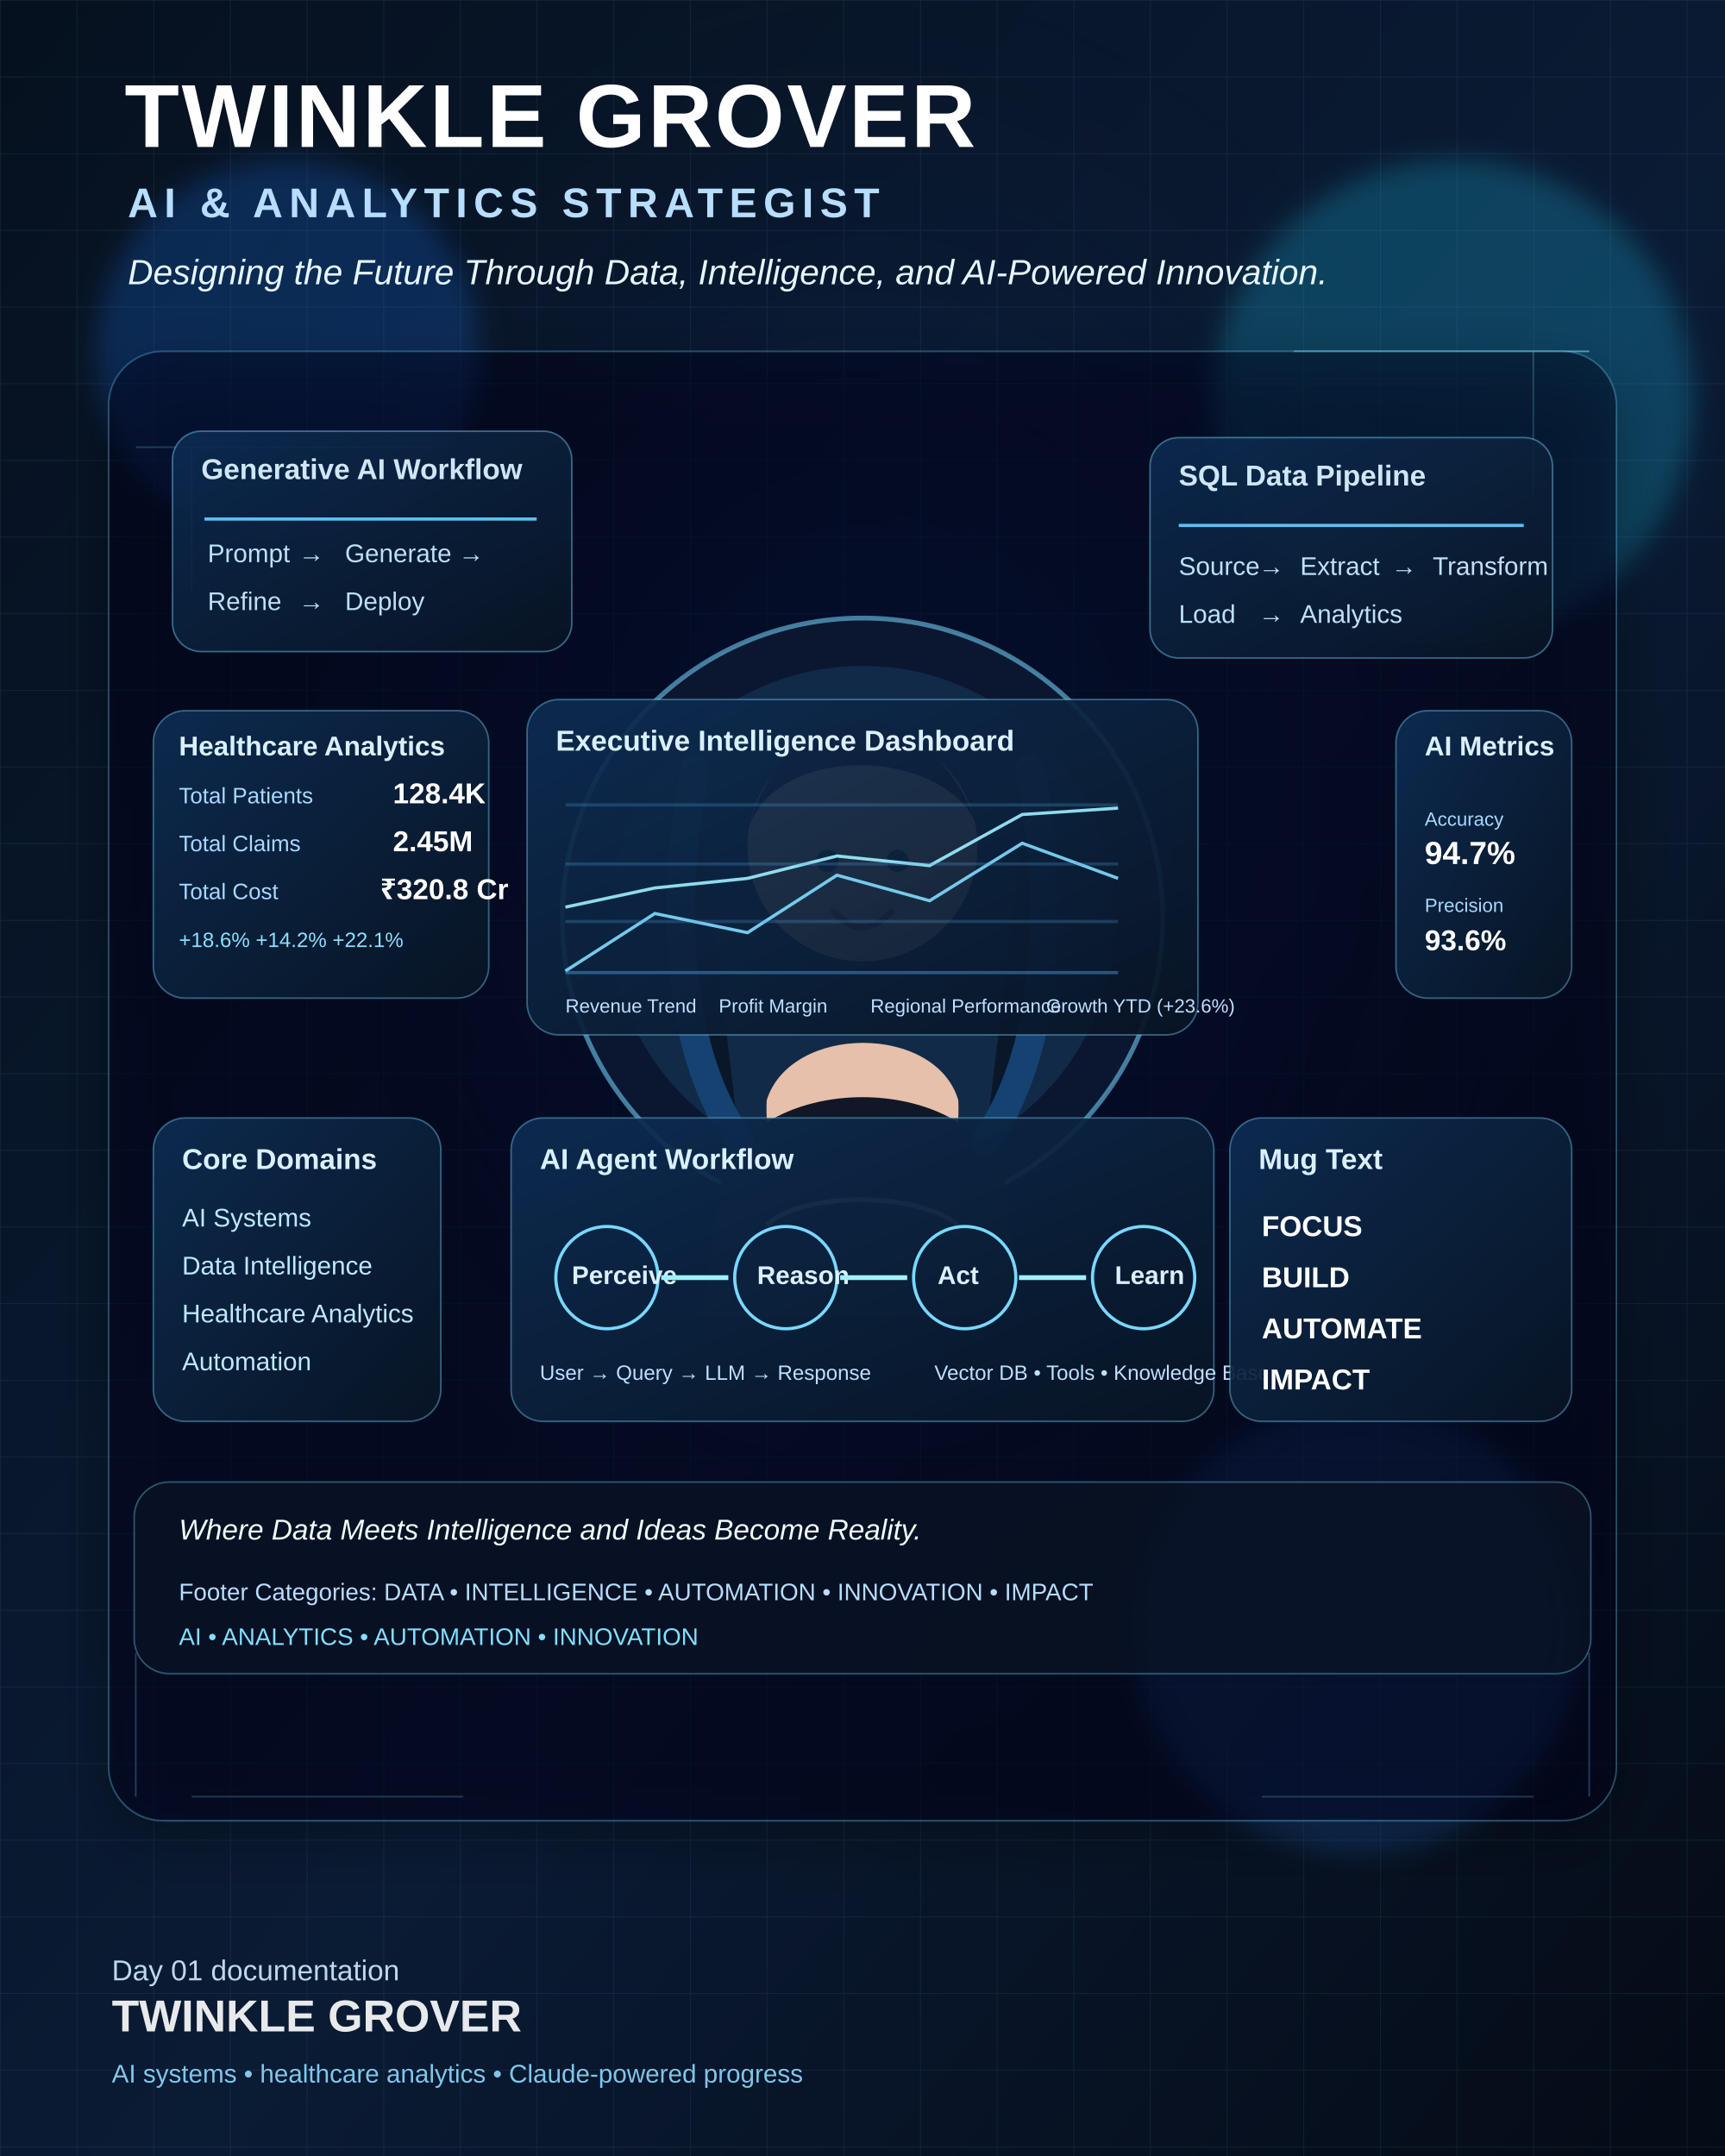
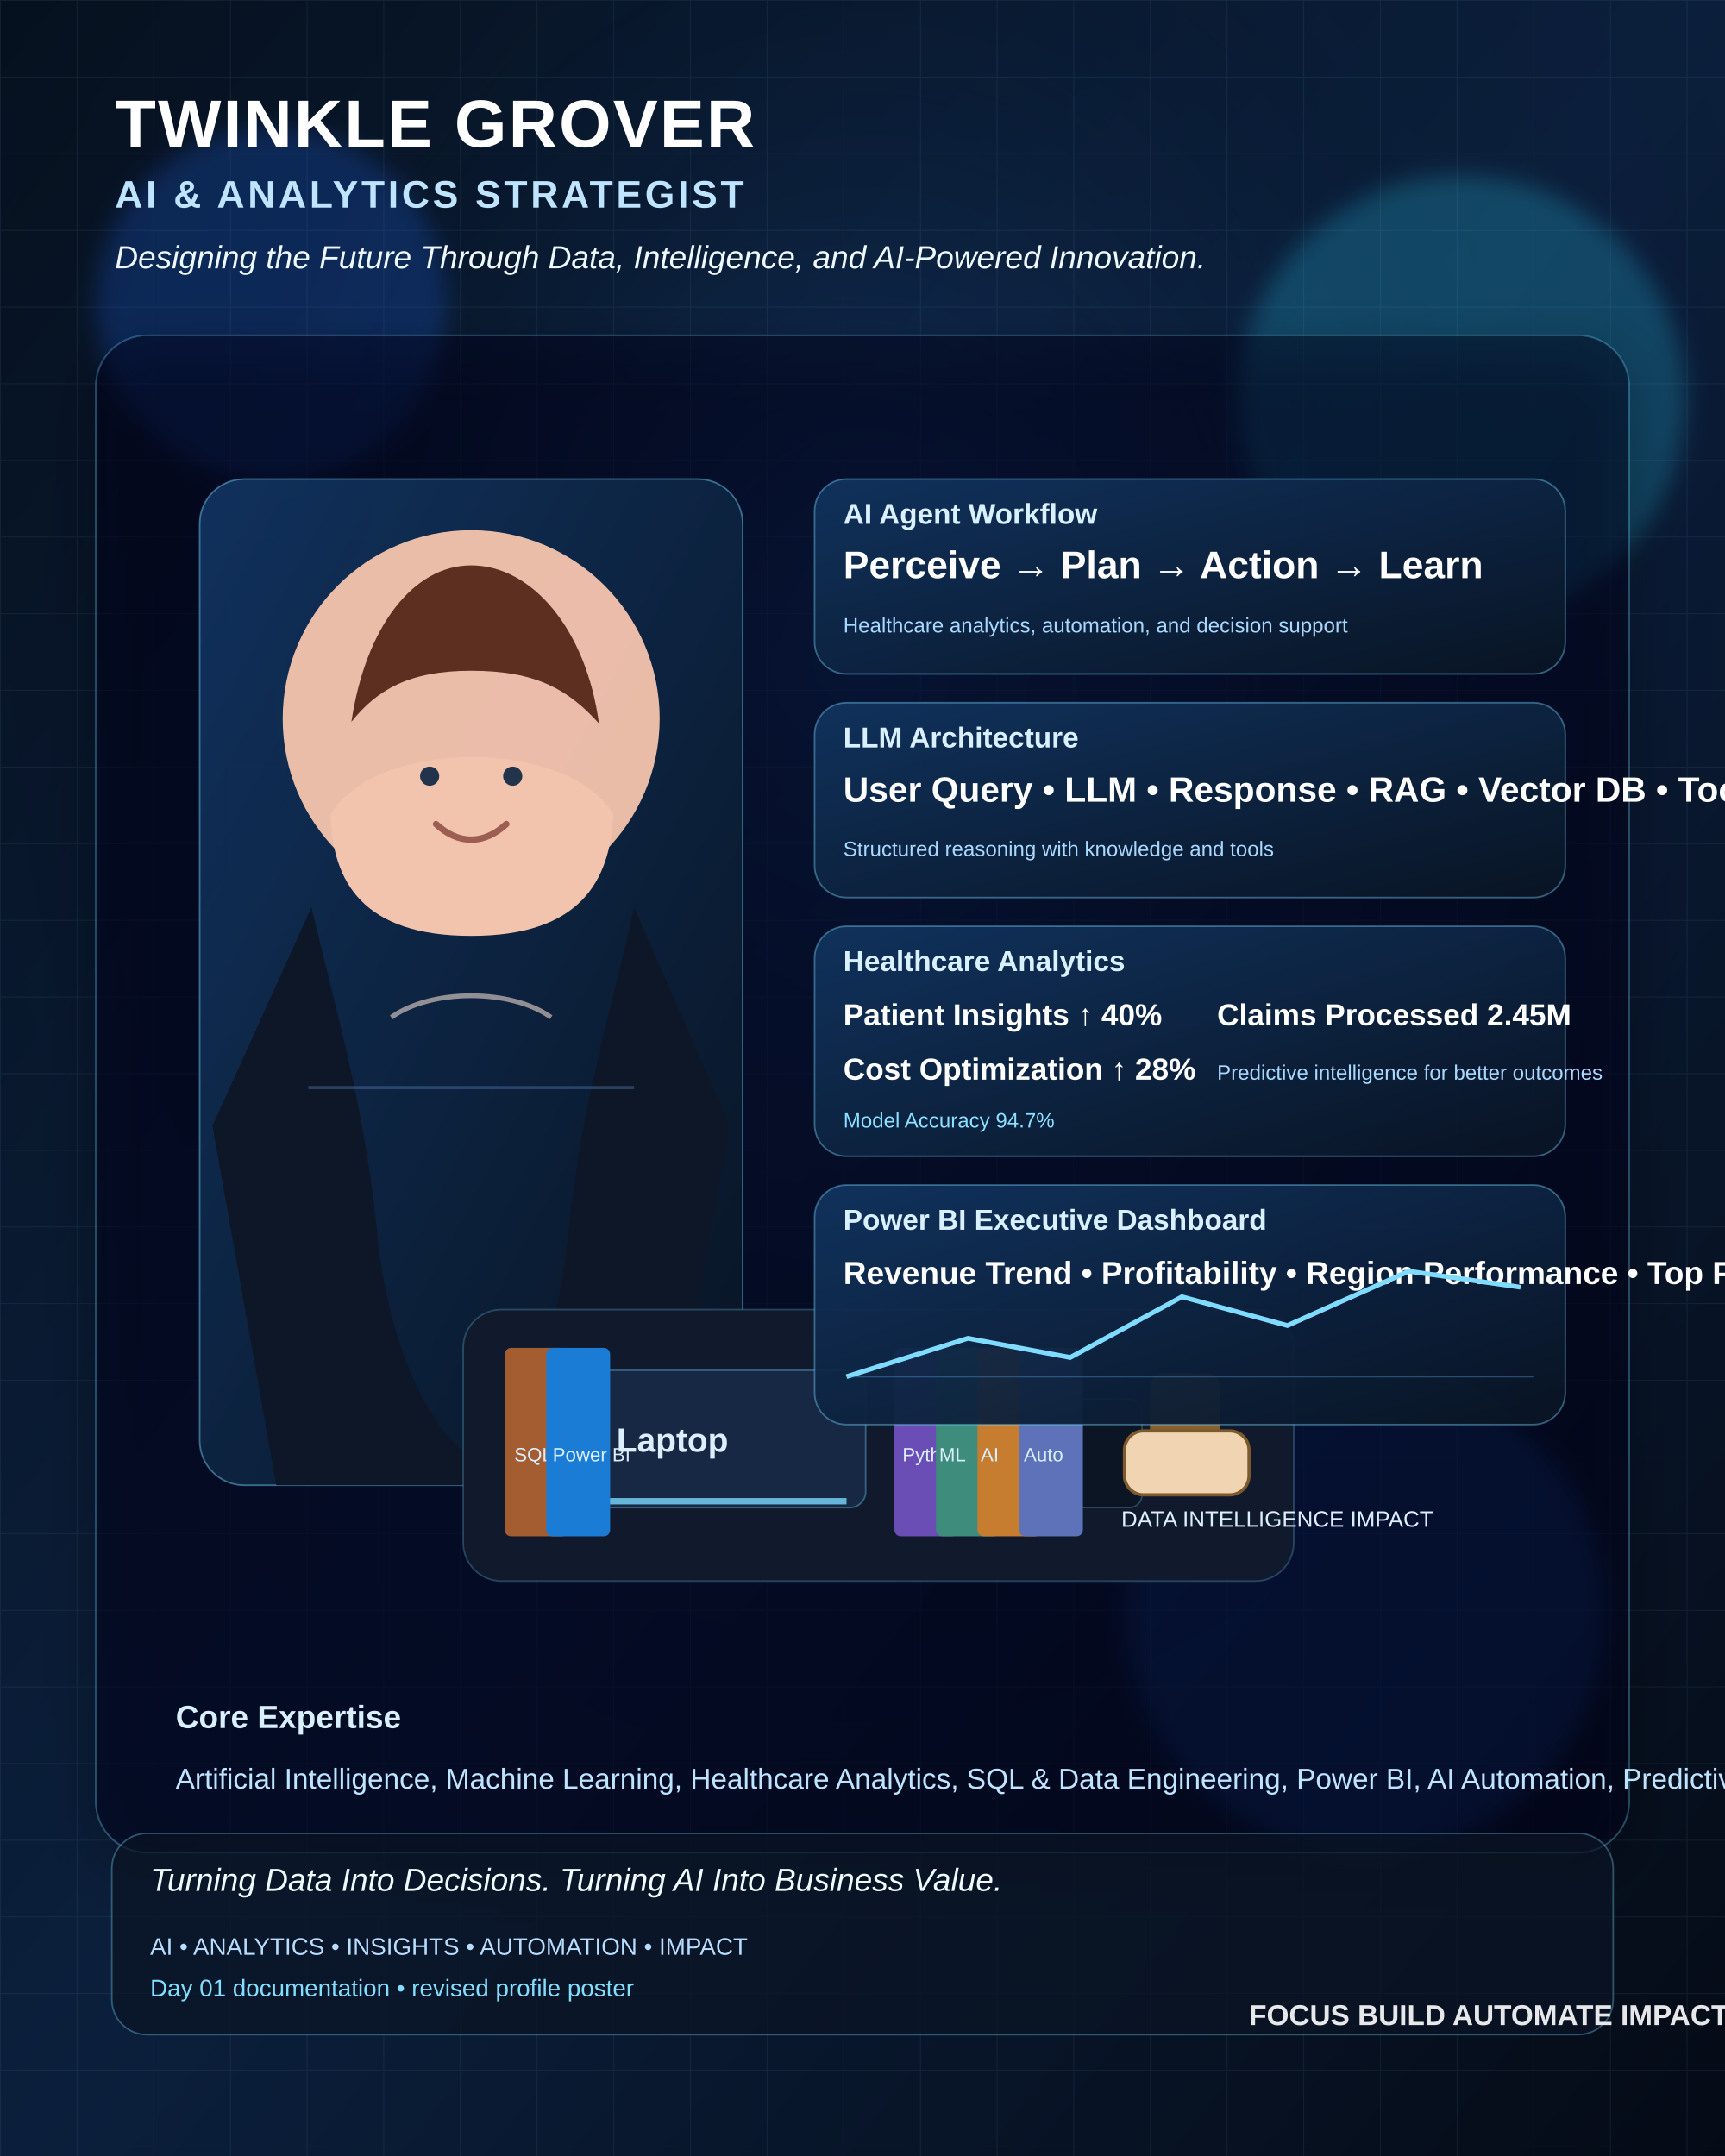
<svg xmlns="http://www.w3.org/2000/svg" width="1080" height="1350" viewBox="0 0 1080 1350">
  <defs>
    <linearGradient id="bg" x1="0" y1="0" x2="1" y2="1">
      <stop offset="0%" stop-color="#06111f" />
-       <stop offset="55%" stop-color="#0a1b34" />
+       <stop offset="50%" stop-color="#0b1f3c" />
      <stop offset="100%" stop-color="#050b16" />
    </linearGradient>
    <linearGradient id="panel" x1="0" y1="0" x2="1" y2="1">
-       <stop offset="0%" stop-color="#0d2c52" stop-opacity="0.92" />
-       <stop offset="100%" stop-color="#081424" stop-opacity="0.94" />
+       <stop offset="0%" stop-color="#11335f" stop-opacity="0.95" />
+       <stop offset="100%" stop-color="#091423" stop-opacity="0.95" />
    </linearGradient>
-     <radialGradient id="halo" cx="50%" cy="38%" r="55%">
-       <stop offset="0%" stop-color="#1a6cff" stop-opacity="0.20" />
-       <stop offset="70%" stop-color="#0c1424" stop-opacity="0.02" />
+     <radialGradient id="halo" cx="50%" cy="30%" r="60%">
+       <stop offset="0%" stop-color="#2f8bff" stop-opacity="0.22" />
+       <stop offset="60%" stop-color="#0a1526" stop-opacity="0.05" />
      <stop offset="100%" stop-color="#050b16" stop-opacity="0" />
    </radialGradient>
-     <filter id="blur">
-       <feGaussianBlur stdDeviation="8" />
-     </filter>
    <filter id="shadow" x="-20%" y="-20%" width="140%" height="140%">
      <feDropShadow dx="0" dy="12" stdDeviation="18" flood-color="#000814" flood-opacity="0.65" />
+     </filter>
+     <filter id="blur">
+       <feGaussianBlur stdDeviation="7" />
    </filter>
    <pattern id="grid" width="48" height="48" patternUnits="userSpaceOnUse">
      <path d="M 48 0 L 0 0 0 48" fill="none" stroke="#91d7ff" stroke-opacity="0.08" stroke-width="1" />
    </pattern>
  </defs>
  <rect width="1080" height="1350" fill="url(#bg)" />
  <rect width="1080" height="1350" fill="url(#halo)" />
  <rect width="1080" height="1350" fill="url(#grid)" />
  <g opacity="0.22" filter="url(#blur)">
-     <circle cx="180" cy="220" r="120" fill="#1e7cff" />
-     <circle cx="910" cy="250" r="150" fill="#1fd3ff" />
-     <circle cx="850" cy="1020" r="140" fill="#2c87ff" />
+     <circle cx="170" cy="190" r="110" fill="#226eff" />
+     <circle cx="915" cy="250" r="140" fill="#29d8ff" />
+     <circle cx="855" cy="1010" r="150" fill="#1e7cff" />
  </g>
-   <g stroke="#78d8ff" stroke-opacity="0.65" fill="none">
-     <path d="M85 280 H270" />
-     <path d="M810 220 H995" />
-     <path d="M120 1125 H290" />
-     <path d="M790 1125 H960" />
-     <path d="M120 280 v90" />
-     <path d="M960 220 v90" />
-     <path d="M85 1125 v-90" />
-     <path d="M995 1125 v-90" />
+   <text x="72" y="92" fill="#ffffff" font-family="Arial, Helvetica, sans-serif" font-size="42" font-weight="700" letter-spacing="1.2">TWINKLE GROVER</text>
+   <text x="72" y="130" fill="#bfe4ff" font-family="Arial, Helvetica, sans-serif" font-size="24" font-weight="600" letter-spacing="2">AI &amp; ANALYTICS STRATEGIST</text>
+   <text x="72" y="168" fill="#eef8ff" font-family="Arial, Helvetica, sans-serif" font-size="20" font-style="italic">Designing the Future Through Data, Intelligence, and AI-Powered Innovation.</text>
+   <g filter="url(#shadow)">
+     <rect x="60" y="210" width="960" height="950" rx="32" fill="rgba(6,15,28,0.46)" stroke="#73d5ff" stroke-opacity="0.28" />
  </g>
-   <text x="78" y="92" fill="#ffffff" font-family="Arial, Helvetica, sans-serif" font-size="56" font-weight="700" letter-spacing="1.5">TWINKLE GROVER</text>
-   <text x="80" y="136" fill="#b7ddff" font-family="Arial, Helvetica, sans-serif" font-size="26" font-weight="600" letter-spacing="4">AI &amp; ANALYTICS STRATEGIST</text>
-   <text x="80" y="178" fill="#e6f6ff" font-family="Arial, Helvetica, sans-serif" font-size="22" font-style="italic">Designing the Future Through Data, Intelligence, and AI-Powered Innovation.</text>
-   <g filter="url(#shadow)">
-     <rect x="68" y="220" width="944" height="920" rx="34" fill="rgba(6,15,28,0.45)" stroke="#6fd3ff" stroke-opacity="0.28" />
+   <g transform="translate(125 300)">
+     <rect x="0" y="0" width="340" height="630" rx="28" fill="url(#panel)" stroke="#74d8ff" stroke-opacity="0.45" />
+     <circle cx="170" cy="150" r="118" fill="#f2c3ad" opacity="0.96" />
+     <path d="M95 152 C104 92, 134 54, 170 54 C208 54, 242 94, 250 153 C231 132, 211 120, 170 120 C131 120, 111 132, 95 152 Z" fill="#5c2f21" />
+     <path d="M82 210 C110 162, 231 162, 259 210 C257 252, 238 286, 170 286 C102 286, 83 252, 82 210 Z" fill="#f2c3ad" />
+     <path d="M70 268 C85 332, 103 391, 111 470 C117 538, 143 596, 170 612 C200 596, 225 538, 231 470 C239 391, 258 332, 272 268 L332 405 L292 630 H48 L8 405 Z" fill="#0e1728" />
+     <path d="M120 337 C145 319, 195 319, 220 337" stroke="#ffe8da" stroke-opacity="0.55" stroke-width="3" fill="none" />
+     <circle cx="144" cy="186" r="6" fill="#22344c" />
+     <circle cx="196" cy="186" r="6" fill="#22344c" />
+     <path d="M148 216 C162 229, 178 229, 192 216" stroke="#9c5d53" stroke-width="4" fill="none" stroke-linecap="round" />
+     <path d="M68 381 L272 381" stroke="#5e81b9" stroke-opacity="0.38" stroke-width="2" />
  </g>
-   <g transform="translate(240 355)">
-     <circle cx="300" cy="220" r="188" fill="#0b1730" stroke="#77d8ff" stroke-opacity="0.55" stroke-width="3" />
-     <circle cx="300" cy="220" r="158" fill="#143253" opacity="0.7" />
-     <circle cx="300" cy="175" r="72" fill="#f0c7b0" opacity="0.95" />
-     <path d="M240 334 C255 286, 346 286, 360 334 C362 378, 338 410, 300 410 C262 410, 238 378, 240 334 Z" fill="#f0c7b0" opacity="0.95" />
-     <path d="M228 165 C245 110, 350 112, 372 162 C360 127, 330 96, 300 96 C270 96, 239 123, 228 165 Z" fill="#1a1216" />
-     <path d="M212 380 C238 316, 362 316, 388 380 L400 470 H200 Z" fill="#101828" />
-     <path d="M240 412 C262 391, 334 391, 360 412" stroke="#ffeadc" stroke-opacity="0.55" stroke-width="3" fill="none" />
-     <circle cx="278" cy="184" r="7" fill="#23354e" />
-     <circle cx="322" cy="184" r="7" fill="#23354e" />
-     <path d="M282 216 C295 229, 305 229, 318 216" stroke="#9a584d" stroke-width="4" fill="none" stroke-linecap="round" />
-     <path d="M195 126 C178 220, 185 305, 223 360" stroke="#1d5fa1" stroke-width="18" stroke-linecap="round" opacity="0.45" />
-     <path d="M405 126 C422 220, 415 305, 377 360" stroke="#1d5fa1" stroke-width="18" stroke-linecap="round" opacity="0.45" />
-   </g>
-   <g transform="translate(108 270)" opacity="0.95">
-     <rect x="0" y="0" width="250" height="138" rx="18" fill="url(#panel)" stroke="#7ad9ff" stroke-opacity="0.45" />
-     <text x="18" y="30" fill="#d9f0ff" font-family="Arial" font-size="18" font-weight="700">Generative AI Workflow</text>
-     <path d="M20 55 H228" stroke="#5fc8ff" stroke-width="2" />
-     <g fill="#c8eaff" font-family="Arial" font-size="16">
-       <text x="22" y="82">Prompt</text>
-       <text x="79" y="82">→</text>
-       <text x="108" y="82">Generate</text>
-       <text x="179" y="82">→</text>
-       <text x="22" y="112">Refine</text>
-       <text x="79" y="112">→</text>
-       <text x="108" y="112">Deploy</text>
+   <g transform="translate(290 820)">
+     <rect x="0" y="0" width="520" height="170" rx="24" fill="#101a2c" stroke="#77d8ff" stroke-opacity="0.25" />
+     <rect x="72" y="38" width="180" height="86" rx="10" fill="#172844" stroke="#7ad9ff" stroke-opacity="0.35" />
+     <rect x="270" y="56" width="155" height="68" rx="8" fill="#0c1524" stroke="#7ad9ff" stroke-opacity="0.25" />
+     <text x="96" y="89" fill="#ddefff" font-family="Arial" font-size="21" font-weight="700">Laptop</text>
+     <path d="M84 120 H240" stroke="#7ad9ff" stroke-width="4" opacity="0.8" />
+     <rect x="430" y="40" width="44" height="44" rx="8" fill="#8b5f2c" />
+     <rect x="414" y="76" width="78" height="40" rx="12" fill="#f1d4b1" stroke="#7d5a2d" stroke-width="2" />
+     <text x="412" y="136" fill="#dcefff" font-family="Arial" font-size="14">DATA INTELLIGENCE IMPACT</text>
+     <g fill="#dbefff" font-family="Arial" font-size="12">
+       <rect x="26" y="24" width="40" height="118" rx="4" fill="#a45d31" />
+       <text x="32" y="95">SQL</text>
+       <rect x="52" y="24" width="40" height="118" rx="4" fill="#1b7cd6" />
+       <text x="56" y="95">Power BI</text>
+       <rect x="270" y="24" width="40" height="118" rx="4" fill="#6b4db6" />
+       <text x="275" y="95">Python</text>
+       <rect x="296" y="24" width="40" height="118" rx="4" fill="#3d8c7c" />
+       <text x="298" y="95">ML</text>
+       <rect x="322" y="24" width="40" height="118" rx="4" fill="#c77d2f" />
+       <text x="324" y="95">AI</text>
+       <rect x="348" y="24" width="40" height="118" rx="4" fill="#5d72b8" />
+       <text x="351" y="95">Auto</text>
    </g>
  </g>
-   <g transform="translate(720 274)" opacity="0.95">
-     <rect x="0" y="0" width="252" height="138" rx="18" fill="url(#panel)" stroke="#7ad9ff" stroke-opacity="0.45" />
-     <text x="18" y="30" fill="#d9f0ff" font-family="Arial" font-size="18" font-weight="700">SQL Data Pipeline</text>
-     <path d="M18 55 H234" stroke="#5fc8ff" stroke-width="2" />
-     <g fill="#c8eaff" font-family="Arial" font-size="16">
-       <text x="18" y="86">Source</text>
-       <text x="68" y="86">→</text>
-       <text x="94" y="86">Extract</text>
-       <text x="151" y="86">→</text>
-       <text x="177" y="86">Transform</text>
-       <text x="18" y="116">Load</text>
-       <text x="68" y="116">→</text>
-       <text x="94" y="116">Analytics</text>
-     </g>
+   <g transform="translate(510 300)">
+     <rect x="0" y="0" width="470" height="122" rx="20" fill="url(#panel)" stroke="#7ad9ff" stroke-opacity="0.4" />
+     <text x="18" y="28" fill="#d9f0ff" font-family="Arial" font-size="18" font-weight="700">AI Agent Workflow</text>
+     <text x="18" y="62" fill="#ffffff" font-family="Arial" font-size="24" font-weight="700">Perceive → Plan → Action → Learn</text>
+     <text x="18" y="96" fill="#a9d8ff" font-family="Arial" font-size="13">Healthcare analytics, automation, and decision support</text>
  </g>
-   <g transform="translate(96 445)">
-     <rect x="0" y="0" width="210" height="180" rx="20" fill="url(#panel)" stroke="#7ad9ff" stroke-opacity="0.4" />
-     <text x="16" y="28" fill="#d9f0ff" font-family="Arial" font-size="17" font-weight="700">Healthcare Analytics</text>
-     <text x="16" y="58" fill="#a9d8ff" font-family="Arial" font-size="14">Total Patients</text>
-     <text x="150" y="58" fill="#ffffff" font-family="Arial" font-size="18" font-weight="700">128.4K</text>
-     <text x="16" y="88" fill="#a9d8ff" font-family="Arial" font-size="14">Total Claims</text>
-     <text x="150" y="88" fill="#ffffff" font-family="Arial" font-size="18" font-weight="700">2.45M</text>
-     <text x="16" y="118" fill="#a9d8ff" font-family="Arial" font-size="14">Total Cost</text>
-     <text x="142" y="118" fill="#ffffff" font-family="Arial" font-size="18" font-weight="700">₹320.8 Cr</text>
-     <text x="16" y="148" fill="#8ce0ff" font-family="Arial" font-size="13">+18.6%  +14.2%  +22.1%</text>
+   <g transform="translate(510 440)">
+     <rect x="0" y="0" width="470" height="122" rx="20" fill="url(#panel)" stroke="#7ad9ff" stroke-opacity="0.4" />
+     <text x="18" y="28" fill="#d9f0ff" font-family="Arial" font-size="18" font-weight="700">LLM Architecture</text>
+     <text x="18" y="62" fill="#ffffff" font-family="Arial" font-size="22" font-weight="700">User Query • LLM • Response • RAG • Vector DB • Tools • Memory</text>
+     <text x="18" y="96" fill="#a9d8ff" font-family="Arial" font-size="13">Structured reasoning with knowledge and tools</text>
  </g>
-   <g transform="translate(874 445)">
-     <rect x="0" y="0" width="110" height="180" rx="20" fill="url(#panel)" stroke="#7ad9ff" stroke-opacity="0.4" />
-     <text x="18" y="28" fill="#d9f0ff" font-family="Arial" font-size="17" font-weight="700">AI Metrics</text>
-     <text x="18" y="72" fill="#a9d8ff" font-family="Arial" font-size="12">Accuracy</text>
-     <text x="18" y="96" fill="#ffffff" font-family="Arial" font-size="20" font-weight="700">94.7%</text>
-     <text x="18" y="126" fill="#a9d8ff" font-family="Arial" font-size="12">Precision</text>
-     <text x="18" y="150" fill="#ffffff" font-family="Arial" font-size="18" font-weight="700">93.6%</text>
+   <g transform="translate(510 580)">
+     <rect x="0" y="0" width="470" height="144" rx="20" fill="url(#panel)" stroke="#7ad9ff" stroke-opacity="0.4" />
+     <text x="18" y="28" fill="#d9f0ff" font-family="Arial" font-size="18" font-weight="700">Healthcare Analytics</text>
+     <text x="18" y="62" fill="#ffffff" font-family="Arial" font-size="19" font-weight="700">Patient Insights ↑ 40%</text>
+     <text x="252" y="62" fill="#ffffff" font-family="Arial" font-size="19" font-weight="700">Claims Processed 2.45M</text>
+     <text x="18" y="96" fill="#ffffff" font-family="Arial" font-size="19" font-weight="700">Cost Optimization ↑ 28%</text>
+     <text x="252" y="96" fill="#a9d8ff" font-family="Arial" font-size="13">Predictive intelligence for better outcomes</text>
+     <text x="18" y="126" fill="#8ce0ff" font-family="Arial" font-size="13">Model Accuracy 94.7%</text>
  </g>
-   <g transform="translate(330 438)">
-     <rect x="0" y="0" width="420" height="210" rx="20" fill="url(#panel)" stroke="#7ad9ff" stroke-opacity="0.4" />
-     <text x="18" y="32" fill="#d9f0ff" font-family="Arial" font-size="18" font-weight="700">Executive Intelligence Dashboard</text>
-     <g fill="none" stroke="#7fdcff" stroke-width="2" opacity="0.9">
-       <path d="M24 170 L80 134 L138 146 L194 110 L252 126 L310 90 L370 112" />
-       <path d="M24 130 L80 118 L138 112 L194 98 L252 104 L310 72 L370 68" stroke="#9ff0ff" />
-       <path d="M24 171 H370" stroke="#5caef0" opacity="0.45" />
-       <path d="M24 66 H370" stroke="#5caef0" opacity="0.25" />
-       <path d="M24 103 H370" stroke="#5caef0" opacity="0.25" />
-       <path d="M24 139 H370" stroke="#5caef0" opacity="0.25" />
-     </g>
-     <text x="24" y="196" fill="#bfdfff" font-family="Arial" font-size="12">Revenue Trend</text>
-     <text x="120" y="196" fill="#bfdfff" font-family="Arial" font-size="12">Profit Margin</text>
-     <text x="215" y="196" fill="#bfdfff" font-family="Arial" font-size="12">Regional Performance</text>
-     <text x="325" y="196" fill="#bfdfff" font-family="Arial" font-size="12">Growth YTD (+23.6%)</text>
+   <g transform="translate(510 742)">
+     <rect x="0" y="0" width="470" height="150" rx="20" fill="url(#panel)" stroke="#7ad9ff" stroke-opacity="0.4" />
+     <text x="18" y="28" fill="#d9f0ff" font-family="Arial" font-size="18" font-weight="700">Power BI Executive Dashboard</text>
+     <text x="18" y="62" fill="#ffffff" font-family="Arial" font-size="20" font-weight="700">Revenue Trend • Profitability • Region Performance • Top Products</text>
+     <path d="M20 120 L96 96 L160 108 L230 70 L296 88 L372 54 L442 64" fill="none" stroke="#7fdcff" stroke-width="3" />
+     <path d="M20 120 H450" stroke="#5caef0" stroke-opacity="0.35" />
  </g>
-   <g transform="translate(320 700)">
-     <rect x="0" y="0" width="440" height="190" rx="20" fill="url(#panel)" stroke="#7ad9ff" stroke-opacity="0.4" />
-     <text x="18" y="32" fill="#d9f0ff" font-family="Arial" font-size="18" font-weight="700">AI Agent Workflow</text>
-     <g transform="translate(24 64)" fill="#d9f0ff" font-family="Arial" font-size="16" font-weight="700">
-       <circle cx="36" cy="36" r="32" fill="none" stroke="#78d8ff" stroke-width="2" />
-       <text x="14" y="40">Perceive</text>
-       <circle cx="148" cy="36" r="32" fill="none" stroke="#78d8ff" stroke-width="2" />
-       <text x="130" y="40">Reason</text>
-       <circle cx="260" cy="36" r="32" fill="none" stroke="#78d8ff" stroke-width="2" />
-       <text x="243" y="40">Act</text>
-       <circle cx="372" cy="36" r="32" fill="none" stroke="#78d8ff" stroke-width="2" />
-       <text x="354" y="40">Learn</text>
-       <path d="M70 36 H112" stroke="#9ff0ff" stroke-width="3" />
-       <path d="M182 36 H224" stroke="#9ff0ff" stroke-width="3" />
-       <path d="M294 36 H336" stroke="#9ff0ff" stroke-width="3" />
-     </g>
-     <text x="18" y="164" fill="#bfdfff" font-family="Arial" font-size="13">User → Query → LLM → Response</text>
-     <text x="265" y="164" fill="#bfdfff" font-family="Arial" font-size="13">Vector DB • Tools • Knowledge Base</text>
+   <g transform="translate(110 1082)">
+     <text x="0" y="0" fill="#d9f0ff" font-family="Arial" font-size="20" font-weight="700">Core Expertise</text>
+     <text x="0" y="38" fill="#bfe4ff" font-family="Arial" font-size="18">Artificial Intelligence, Machine Learning, Healthcare Analytics, SQL &amp; Data Engineering, Power BI, AI Automation, Predictive Intelligence.</text>
  </g>
-   <g transform="translate(96 700)">
-     <rect x="0" y="0" width="180" height="190" rx="20" fill="url(#panel)" stroke="#7ad9ff" stroke-opacity="0.4" />
-     <text x="18" y="32" fill="#d9f0ff" font-family="Arial" font-size="18" font-weight="700">Core Domains</text>
-     <g fill="#bfe8ff" font-family="Arial" font-size="16">
-       <text x="18" y="68">AI Systems</text>
-       <text x="18" y="98">Data Intelligence</text>
-       <text x="18" y="128">Healthcare Analytics</text>
-       <text x="18" y="158">Automation</text>
-     </g>
-   </g>
-   <g transform="translate(770 700)">
-     <rect x="0" y="0" width="214" height="190" rx="20" fill="url(#panel)" stroke="#7ad9ff" stroke-opacity="0.4" />
-     <text x="18" y="32" fill="#d9f0ff" font-family="Arial" font-size="18" font-weight="700">Mug Text</text>
-     <g font-family="Arial" font-size="18" font-weight="800" fill="#ffffff">
-       <text x="20" y="74">FOCUS</text>
-       <text x="20" y="106">BUILD</text>
-       <text x="20" y="138">AUTOMATE</text>
-       <text x="20" y="170">IMPACT</text>
-     </g>
-   </g>
-   <g transform="translate(84 928)">
-     <rect x="0" y="0" width="912" height="120" rx="22" fill="rgba(10,20,36,0.72)" stroke="#7ad9ff" stroke-opacity="0.35" />
-     <text x="28" y="36" fill="#f0fbff" font-family="Arial" font-size="18" font-style="italic">Where Data Meets Intelligence and Ideas Become Reality.</text>
-     <text x="28" y="74" fill="#b7ddff" font-family="Arial" font-size="15">Footer Categories: DATA • INTELLIGENCE • AUTOMATION • INNOVATION • IMPACT</text>
-     <text x="28" y="102" fill="#82dfff" font-family="Arial" font-size="15">AI • ANALYTICS • AUTOMATION • INNOVATION</text>
+   <g transform="translate(70 1148)">
+     <rect x="0" y="0" width="940" height="126" rx="22" fill="rgba(10,20,36,0.72)" stroke="#7ad9ff" stroke-opacity="0.34" />
+     <text x="24" y="36" fill="#f0fbff" font-family="Arial" font-size="20" font-style="italic">Turning Data Into Decisions. Turning AI Into Business Value.</text>
+     <text x="24" y="76" fill="#b7ddff" font-family="Arial" font-size="15">AI • ANALYTICS • INSIGHTS • AUTOMATION • IMPACT</text>
+     <text x="24" y="102" fill="#82dfff" font-family="Arial" font-size="15">Day 01 documentation • revised profile poster</text>
  </g>
  <g opacity="0.9">
-     <text x="70" y="1240" fill="#d2ecff" font-family="Arial" font-size="18">Day 01 documentation</text>
-     <text x="70" y="1272" fill="#ffffff" font-family="Arial" font-size="28" font-weight="700">TWINKLE GROVER</text>
-     <text x="70" y="1304" fill="#8ed8ff" font-family="Arial" font-size="16">AI systems • healthcare analytics • Claude-powered progress</text>
+     <text x="782" y="1268" fill="#ffffff" font-family="Arial" font-size="18" font-weight="700">FOCUS BUILD AUTOMATE IMPACT</text>
  </g>
</svg>
